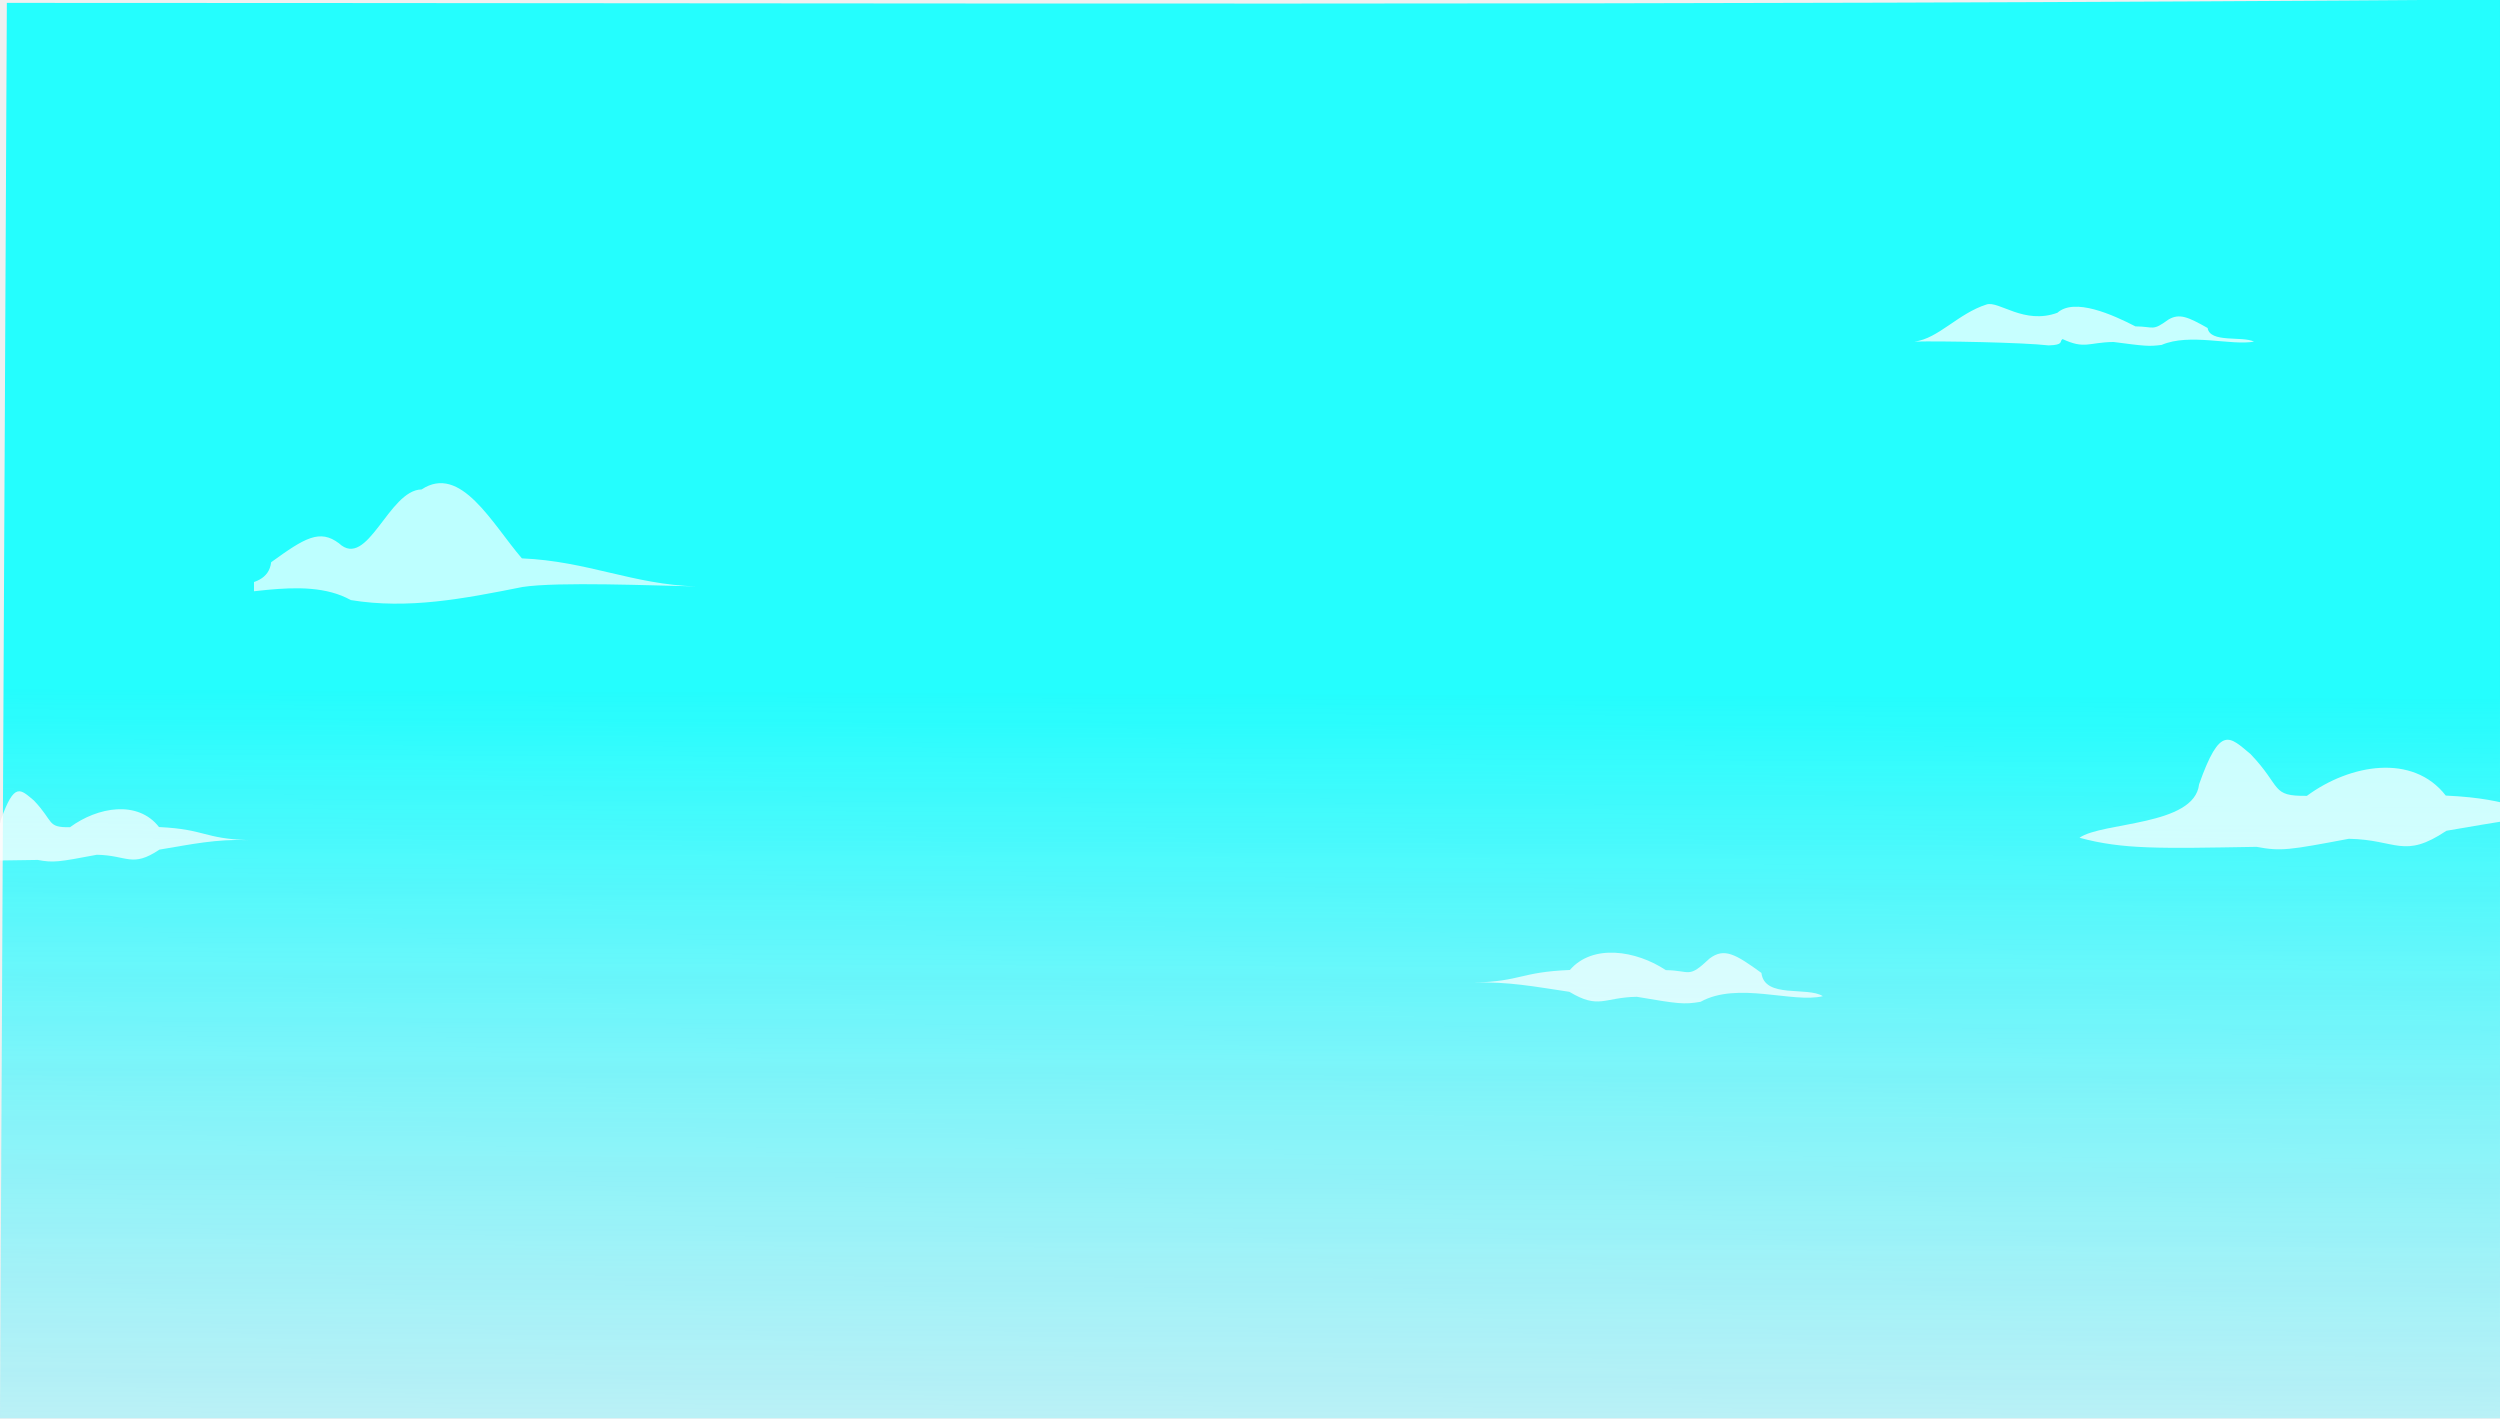
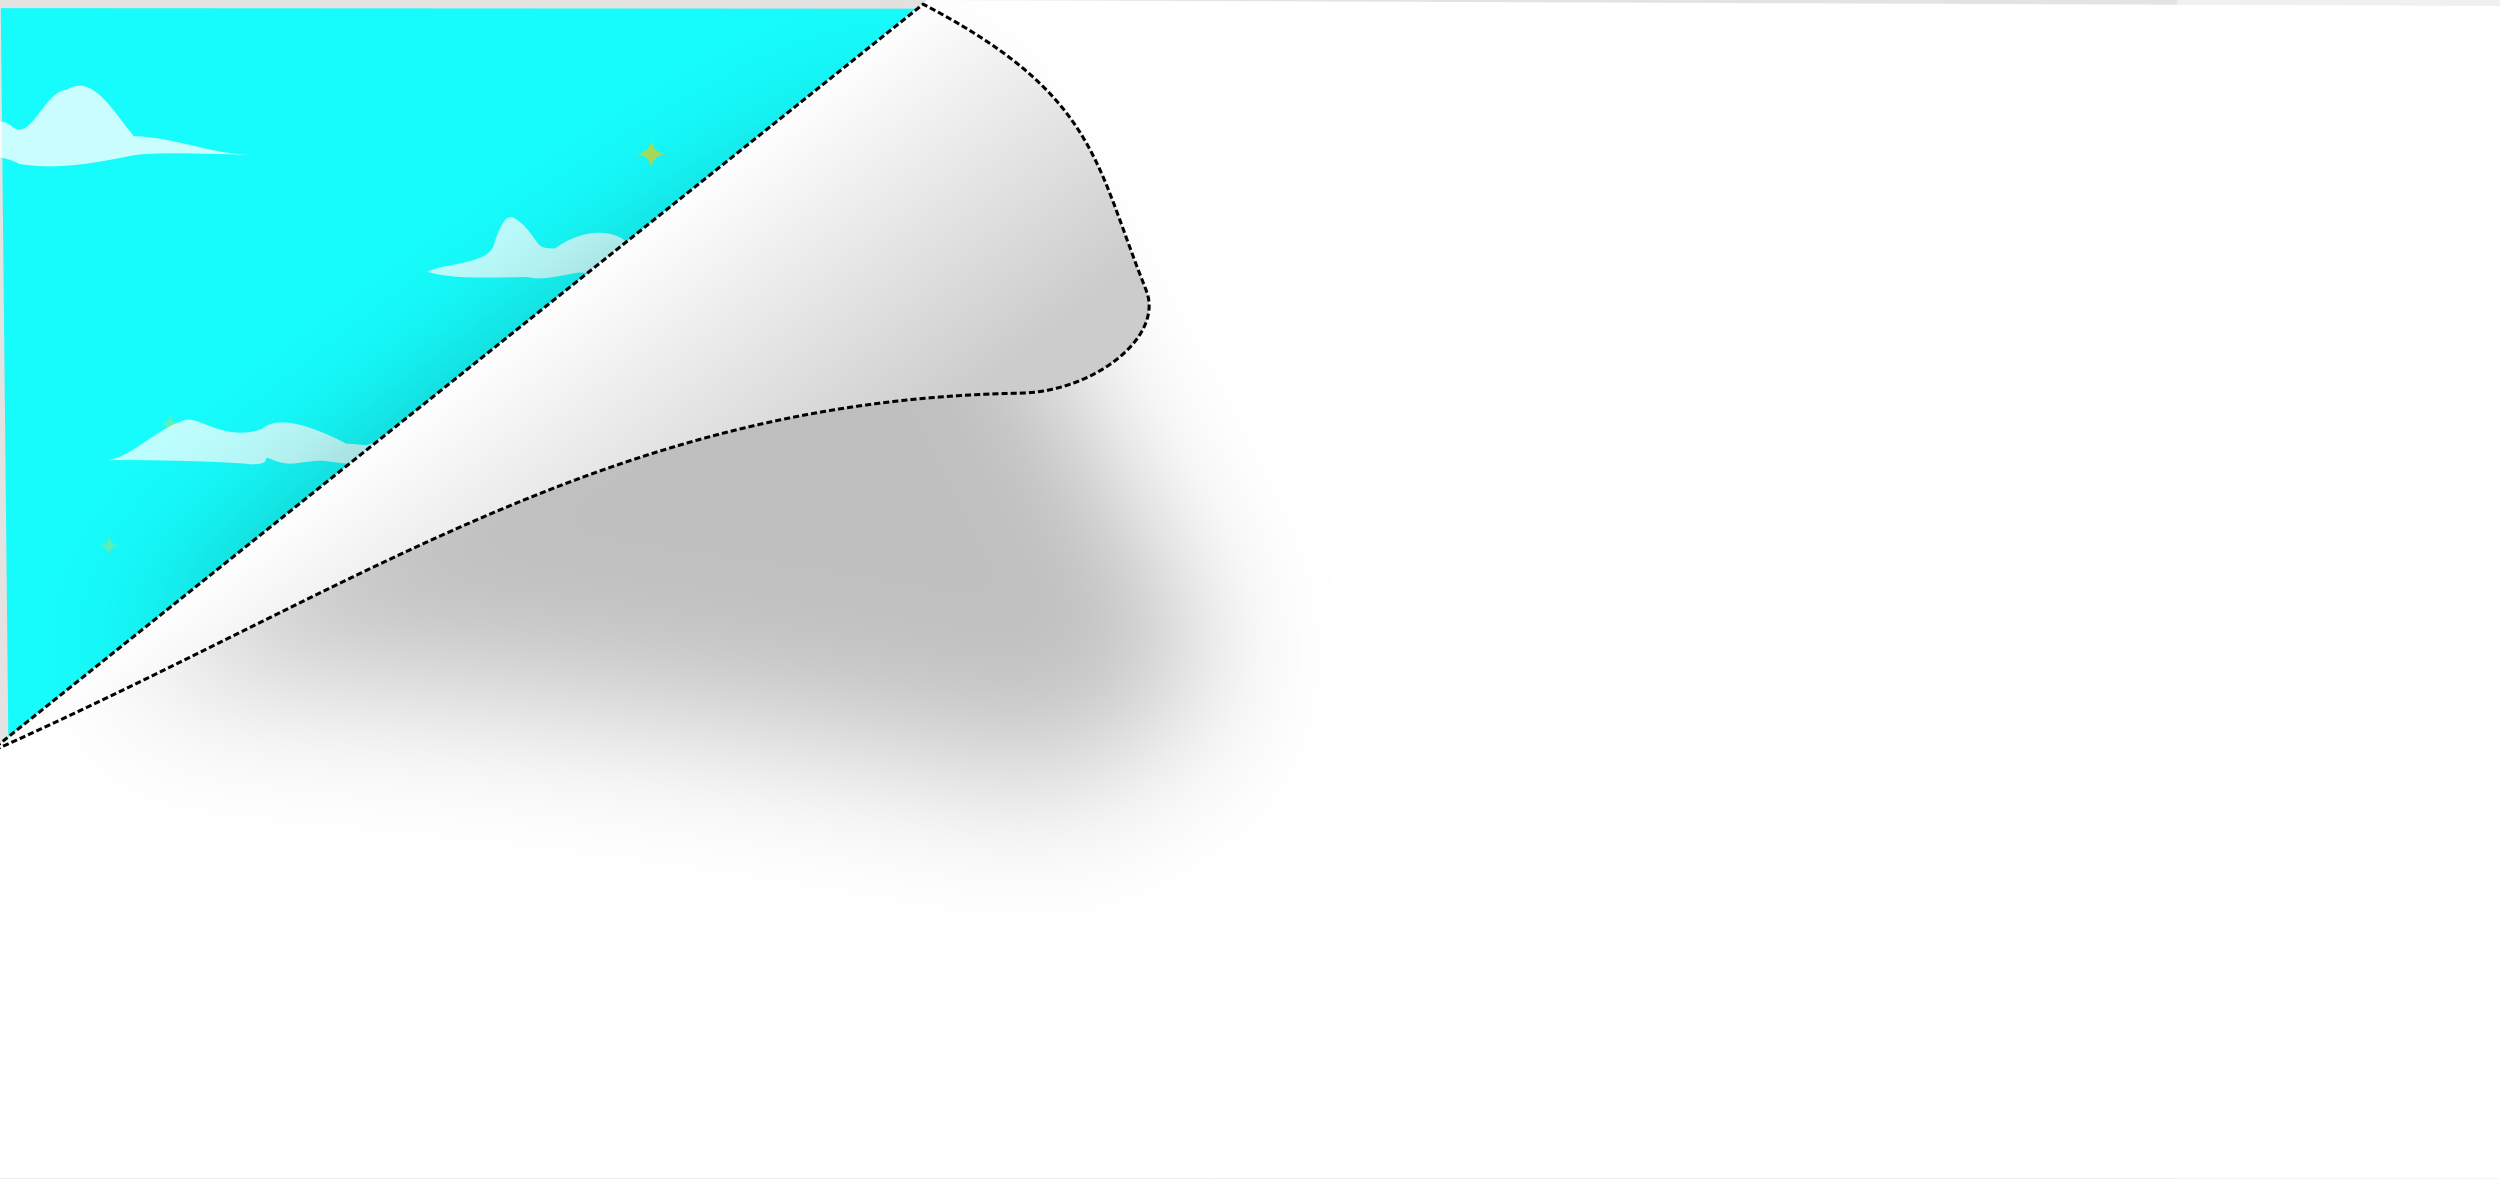
- <svg xmlns="http://www.w3.org/2000/svg" xmlns:xlink="http://www.w3.org/1999/xlink" width="195.249mm" height="110.767mm" viewBox="0 0 195.249 110.767" version="1.1" id="svg3346">
+ <svg xmlns="http://www.w3.org/2000/svg" xmlns:xlink="http://www.w3.org/1999/xlink" width="223.437mm" height="105.312mm" viewBox="0 0 223.437 105.312" version="1.1" id="svg3346">
  <defs id="defs3340">
    <linearGradient id="linearGradient36656">
      <stop style="stop-color:#000000;stop-opacity:1;" offset="0" id="stop36652" />
      <stop style="stop-color:#000000;stop-opacity:0;" offset="1" id="stop36654" />
    </linearGradient>
    <linearGradient xlink:href="#linearGradient36656" id="linearGradient36658" x1="110" y1="127.92" x2="110" y2="133.934" gradientUnits="userSpaceOnUse" gradientTransform="matrix(1,0,0,0.9075102,-3.704167,-26.85523)" />
    <clipPath clipPathUnits="userSpaceOnUse" id="clipPath37579">
      <rect y="74.654" x="34.508" height="104.127" width="195.249" id="rect37581" style="opacity:1;fill:#000000;fill-opacity:1;stroke:none;stroke-width:0.179;stroke-opacity:1" />
    </clipPath>
    <clipPath clipPathUnits="userSpaceOnUse" id="clipPath37583">
      <rect y="75.183" x="34.955" height="104.127" width="195.331" id="rect37585" style="opacity:1;fill:#000000;fill-opacity:1;stroke:none;stroke-width:0.179;stroke-opacity:1" />
    </clipPath>
    <clipPath clipPathUnits="userSpaceOnUse" id="clipPath37587">
      <rect y="74.654" x="34.508" height="104.127" width="195.249" id="rect37589" style="opacity:1;fill:#000000;fill-opacity:1;stroke:none;stroke-width:0.179;stroke-opacity:1" />
    </clipPath>
    <clipPath clipPathUnits="userSpaceOnUse" id="clipPath37591">
      <rect y="74.654" x="34.508" height="104.127" width="195.249" id="rect37593" style="opacity:1;fill:#000000;fill-opacity:1;stroke:none;stroke-width:0.179;stroke-opacity:1" />
    </clipPath>
    <clipPath clipPathUnits="userSpaceOnUse" id="clipPath37595">
      <rect y="74.654" x="34.508" height="104.127" width="195.249" id="rect37597" style="opacity:1;fill:#000000;fill-opacity:1;stroke:none;stroke-width:0.179;stroke-opacity:1" />
    </clipPath>
    <clipPath clipPathUnits="userSpaceOnUse" id="clipPath37599">
      <rect y="74.654" x="34.508" height="104.127" width="195.249" id="rect37601" style="opacity:1;fill:#000000;fill-opacity:1;stroke:none;stroke-width:0.179;stroke-opacity:1" />
    </clipPath>
    <clipPath clipPathUnits="userSpaceOnUse" id="clipPath37603">
      <rect y="74.654" x="34.508" height="104.127" width="195.249" id="rect37605" style="opacity:1;fill:#000000;fill-opacity:1;stroke:none;stroke-width:0.179;stroke-opacity:1" />
    </clipPath>
    <clipPath clipPathUnits="userSpaceOnUse" id="clipPath37607">
      <rect y="74.654" x="34.508" height="104.127" width="195.249" id="rect37609" style="opacity:1;fill:#000000;fill-opacity:1;stroke:none;stroke-width:0.179;stroke-opacity:1" />
    </clipPath>
    <clipPath clipPathUnits="userSpaceOnUse" id="clipPath37611">
      <rect y="74.654" x="34.508" height="104.127" width="195.249" id="rect37613" style="opacity:1;fill:#000000;fill-opacity:1;stroke:none;stroke-width:0.179;stroke-opacity:1" />
    </clipPath>
-     <linearGradient xlink:href="#linearGradient16429-6" id="linearGradient21073" gradientUnits="userSpaceOnUse" gradientTransform="matrix(0.2268239,0,0,0.1781528,-232.3956,135.7965)" x1="1594.959" y1="-77.225" x2="1592.242" y2="475.718" />
-     <linearGradient id="linearGradient16429-6">
-       <stop style="stop-color:#0dffff;stop-opacity:1;" offset="0" id="stop16431-7" />
-       <stop style="stop-color:#9ce5ff;stop-opacity:0;" offset="1" id="stop16433-5" />
+     <linearGradient xlink:href="#linearGradient3" id="linearGradient4" x1="114.639" y1="108.458" x2="96.119" y2="85.779" gradientUnits="userSpaceOnUse" gradientTransform="matrix(1.000012,0,0,0.9888469,0.193999,1.007586)" />
+     <linearGradient id="linearGradient3">
+       <stop style="stop-color:#cccccc;stop-opacity:1;" offset="0" id="stop3" />
+       <stop style="stop-color:#fdfdfd;stop-opacity:1;" offset="1" id="stop4" />
    </linearGradient>
+     <filter style="color-interpolation-filters:sRGB" id="filter3" x="-0.146" y="-0.285" width="1.292" height="1.571">
+       <feGaussianBlur stdDeviation="6.178 6.827" result="blur" id="feGaussianBlur3" />
+     </filter>
  </defs>
-   <g id="layer1" transform="translate(-34.50839,-68.0142)">
-     <g id="g37554">
-       <path id="rect2193" style="display:inline;opacity:0.9;fill:url(#linearGradient21073);stroke-width:0.267" d="m 35.043,68.239 c 72.149,0.012 129.606,0.224 194.714,-0.267 v 110.809 H 34.508 Z" />
-       <path style="display:inline;opacity:0.8;fill:#ffffff;fill-opacity:0.929;fill-rule:evenodd;stroke:none;stroke-width:0.075px;stroke-linecap:butt;stroke-linejoin:miter;stroke-opacity:1" d="m 195.593,94.495 c 1.753,0.817 2.019,0.253 3.979,0.228 2.439,0.32 2.764,0.36 3.76,0.229 2.186,-0.944 5.446,0.077 7.216,-0.258 -0.921,-0.455 -3.439,0.125 -3.626,-1.064 -1.522,-0.856 -2.19,-1.164 -3.052,-0.663 -1.293,0.944 -1.099,0.55 -2.587,0.536 -1.763,-0.906 -4.757,-2.264 -6.095,-1.06 -2.618,0.952 -4.563,-0.958 -5.53,-0.65 -2.225,0.707 -3.762,2.664 -5.62,2.899 2.034,-0.054 8.465,0.066 10.471,0.298 1.232,-0.039 0.805,-0.318 1.085,-0.494 z" id="path39093-7" clip-path="none" />
-       <path style="display:inline;opacity:0.8;fill:#ffffff;fill-opacity:0.929;fill-rule:evenodd;stroke:none;stroke-width:0.069px;stroke-linecap:butt;stroke-linejoin:miter;stroke-opacity:1" d="m 146.336,113.86 c 1.433,0.862 1.65,0.267 3.253,0.24 1.994,0.338 2.26,0.38 3.074,0.242 1.787,-0.995 4.452,0.081 5.899,-0.272 -0.753,-0.48 -2.812,0.132 -2.964,-1.122 -1.244,-0.903 -1.79,-1.227 -2.495,-0.699 -1.057,0.995 -0.898,0.58 -2.115,0.565 -1.441,-0.955 -3.533,-1.278 -4.627,-0.008 -2.423,0.103 -2.3,0.54 -4.632,0.61 1.663,-0.057 2.968,0.2 4.608,0.444 z" id="path39093-5" clip-path="url(#clipPath37599)" transform="matrix(1.619224,0,0,1.619224,-79.87377,-38.88977)" />
-       <path style="display:inline;opacity:0.699;fill:#ffffff;fill-opacity:1;fill-rule:evenodd;stroke:none;stroke-width:0.151px;stroke-linecap:butt;stroke-linejoin:miter;stroke-opacity:1" d="m 58.077,111.934 c -5.215,1.041 -10.055,1.973 -15.071,1.149 -4.256,-2.37 -10.606,0.193 -14.053,-0.649 1.794,-1.143 6.698,0.315 7.062,-2.673 2.965,-2.151 4.265,-2.923 5.944,-1.666 2.519,2.371 4.361,-4.686 7.259,-4.721 3.433,-2.276 6.195,3.023 8.801,6.048 5.772,0.245 9.744,2.297 15.3,2.463 -3.928,-0.074 -12.089,-0.426 -15.242,0.048 z" id="path15883" clip-path="url(#clipPath37595)" transform="matrix(0.8899263,0,0,0.8899263,23.63554,14.24455)" />
-       <path id="path15887" d="m 207.663,132.364 c -1.944,1.152 -2.239,0.357 -4.412,0.322 -2.705,0.452 -3.065,0.508 -4.17,0.323 -4.379,0.066 -6.039,0.108 -8.002,-0.364 1.022,-0.642 5.196,-0.465 5.404,-2.142 0.956,-2.399 1.371,-1.916 2.328,-1.21 1.434,1.331 0.893,1.692 2.544,1.672 1.955,-1.277 4.792,-1.708 6.276,-0.011 3.287,0.138 3.12,0.723 6.283,0.816 -2.255,-0.076 -4.026,0.267 -6.25,0.594 z" style="display:inline;opacity:0.804;fill:#ffffff;fill-opacity:0.929;fill-rule:evenodd;stroke:none;stroke-width:0.06px;stroke-linecap:butt;stroke-linejoin:miter;stroke-opacity:1" clip-path="url(#clipPath37587)" transform="matrix(1.107825,0,0,1.249169,-183.092,-30.97642)" />
-       <path transform="matrix(1.728178,0,0,1.94867,-133.3019,-125.0384)" clip-path="url(#clipPath37587)" style="display:inline;opacity:0.804;fill:#ffffff;fill-opacity:0.929;fill-rule:evenodd;stroke:none;stroke-width:0.06px;stroke-linecap:butt;stroke-linejoin:miter;stroke-opacity:1" d="m 207.663,132.364 c -1.944,1.152 -2.239,0.357 -4.412,0.322 -2.705,0.452 -3.065,0.508 -4.17,0.323 -4.379,0.066 -6.039,0.108 -8.002,-0.364 1.022,-0.642 5.196,-0.465 5.404,-2.142 0.956,-2.399 1.371,-1.916 2.328,-1.21 1.434,1.331 0.893,1.692 2.544,1.672 1.955,-1.277 4.792,-1.708 6.276,-0.011 3.287,0.138 3.12,0.723 6.283,0.816 -2.255,-0.076 -4.026,0.267 -6.25,0.594 z" id="path3097" />
+   <g id="layer2" transform="translate(-0.4655578,-0.2567011)">
+     <rect style="display:inline;opacity:0.298;fill:#a5a29b;fill-opacity:0.58;stroke-width:0.274;stroke-linejoin:round;stroke-dasharray:0.547, 0.274" id="rect4" width="195.036" height="176.893" x="2.7431008e-06" y="0.076" />
+   </g>
+   <g id="layer1" transform="translate(-34.21799,-66.759)">
+     <g id="g37554" style="display:inline" transform="translate(-0.7559528,-0.7559524)">
+       <path id="rect2193" style="display:inline;opacity:0.9;fill:#00ffff;stroke-width:0.267" d="m 35.043,68.239 c 72.149,0.012 129.606,0.224 194.714,-0.267 l 1.609,104.268 H 36.117 Z" />
+       <g fill="#fdf4c8" id="g12" transform="matrix(0.3538951,0,0,0.3538951,97.48771,91.72415)">
+         <path id="path88605-6-33" d="m 314.84,340.72 c 0.106,1.034 0.485,2.064 1.012,2.75 0.674,0.877 1.826,1.464 3.221,1.642 l 0.622,0.079 -0.564,0.078 c -0.766,0.106 -1.316,0.265 -1.915,0.553 -0.404,0.194 -0.607,0.345 -1.025,0.76 -0.444,0.44 -0.563,0.602 -0.795,1.086 -1.308,3.267 0.081,2.703 -1.251,-0.054 -0.198,-0.401 -0.358,-0.616 -0.734,-0.991 -0.264,-0.264 -0.635,-0.569 -0.824,-0.68 -0.497,-0.291 -1.255,-0.535 -2.028,-0.651 l -0.674,-0.101 0.59,-0.074 c 1.41,-0.177 2.577,-0.775 3.244,-1.663 0.531,-0.707 0.81,-1.425 0.975,-2.513 l 0.1,-0.663 z" fill-opacity="0.742" opacity="0.795" stroke-width="0.06" />
+         <path id="path88605-6-6-8" d="m 409.25,384.3 c 0.059,0.57 0.267,1.137 0.557,1.515 0.371,0.483 1.006,0.807 1.774,0.904 l 0.343,0.044 -0.311,0.043 c -0.422,0.059 -0.725,0.146 -1.055,0.305 -0.222,0.107 -0.334,0.19 -0.565,0.419 -0.244,0.242 -0.31,0.332 -0.438,0.598 -0.721,1.8 0.044,1.489 -0.689,-0.03 -0.109,-0.221 -0.197,-0.339 -0.404,-0.546 -0.146,-0.145 -0.35,-0.314 -0.454,-0.375 -0.274,-0.16 -0.691,-0.295 -1.117,-0.359 l -0.371,-0.056 0.325,-0.041 c 0.777,-0.098 1.42,-0.427 1.787,-0.916 0.293,-0.389 0.446,-0.785 0.537,-1.384 l 0.055,-0.365 z" fill-opacity="0.9" stroke-width="0.033" />
+         <path id="path88605-6-6-3-6-3" d="m 472.59,325.33 c 0.077,0.75 0.352,1.498 0.734,1.996 0.489,0.637 1.325,1.063 2.338,1.192 l 0.452,0.058 -0.409,0.056 c -0.556,0.077 -0.955,0.192 -1.39,0.401 -0.293,0.141 -0.441,0.251 -0.744,0.552 -0.322,0.319 -0.408,0.437 -0.577,0.788 -0.95,2.372 0.058,1.962 -0.908,-0.039 -0.144,-0.291 -0.26,-0.447 -0.533,-0.719 -0.192,-0.191 -0.461,-0.413 -0.598,-0.494 -0.361,-0.211 -0.911,-0.388 -1.472,-0.472 l -0.489,-0.074 0.428,-0.054 c 1.024,-0.129 1.871,-0.563 2.355,-1.207 0.386,-0.513 0.588,-1.035 0.708,-1.824 l 0.072,-0.482 z" fill-opacity="0.549" stroke-width="0.043" />
+         <path id="path88605-6-6-3-2-3" d="m -0.16,472.08 c 0.077,0.75 0.352,1.498 0.734,1.996 0.489,0.637 1.325,1.063 2.338,1.192 l 0.452,0.058 -0.409,0.056 c -0.556,0.077 -0.955,0.192 -1.39,0.401 -0.293,0.141 -0.441,0.251 -0.744,0.552 -0.322,0.319 -0.408,0.437 -0.577,0.788 -0.95,2.372 0.059,1.962 -0.908,-0.039 -0.144,-0.291 -0.26,-0.447 -0.533,-0.719 -0.192,-0.191 -0.461,-0.413 -0.598,-0.494 -0.361,-0.211 -0.911,-0.388 -1.472,-0.472 l -0.489,-0.074 0.428,-0.054 c 1.024,-0.129 1.871,-0.563 2.355,-1.207 0.386,-0.513 0.588,-1.035 0.708,-1.824 l 0.072,-0.482 z" fill-opacity="0.365" stroke-width="0.043" />
+         <path id="path88605-6-6-8-78-8" d="m -415.58,24.168 c -0.046,0.447 -0.209,0.892 -0.437,1.189 -0.292,0.379 -0.789,0.633 -1.392,0.71 l -0.269,0.034 0.244,0.034 c 0.331,0.046 0.569,0.114 0.828,0.239 0.174,0.084 0.262,0.149 0.443,0.329 0.192,0.19 0.243,0.26 0.344,0.47 0.566,1.412 -0.035,1.169 0.541,-0.023 0.086,-0.173 0.155,-0.266 0.317,-0.428 0.114,-0.114 0.275,-0.246 0.356,-0.294 0.215,-0.126 0.543,-0.231 0.877,-0.281 l 0.291,-0.044 -0.255,-0.032 c -0.61,-0.077 -1.114,-0.335 -1.402,-0.719 -0.23,-0.305 -0.35,-0.616 -0.422,-1.086 l -0.043,-0.287 z" fill-opacity="0.9" stroke-width="0.026" />
+         <g fill-opacity="0.316" stroke-width="0.032" id="g9" style="fill:#ffd42a">
+           <path id="path88605-6-3-9-8-7-0-90-3" d="m -149.157,66.958 c -0.057,0.555 -0.26,1.109 -0.544,1.477 -0.362,0.471 -0.981,0.787 -1.73,0.882 l -0.334,0.043 0.303,0.042 c 0.412,0.057 0.707,0.142 1.029,0.297 0.217,0.104 0.326,0.185 0.551,0.408 0.238,0.236 0.302,0.324 0.427,0.584 0.703,1.755 -0.043,1.452 0.672,-0.029 0.106,-0.215 0.192,-0.331 0.394,-0.532 0.142,-0.142 0.341,-0.306 0.443,-0.366 0.267,-0.156 0.674,-0.287 1.089,-0.35 l 0.362,-0.054 -0.317,-0.04 c -0.758,-0.095 -1.385,-0.416 -1.743,-0.893 -0.286,-0.38 -0.435,-0.766 -0.524,-1.35 l -0.054,-0.356 z" style="fill:#ffd42a" />
+           <path id="path88605-6-3-9-8-7-0-17-5" d="m -133.71,36.257 c -0.057,0.555 -0.26,1.109 -0.544,1.477 -0.362,0.471 -0.981,0.787 -1.73,0.882 l -0.334,0.043 0.303,0.042 c 0.412,0.057 0.707,0.142 1.029,0.297 0.217,0.104 0.326,0.185 0.551,0.408 0.238,0.236 0.302,0.324 0.427,0.584 0.703,1.755 -0.043,1.452 0.672,-0.029 0.106,-0.215 0.192,-0.331 0.394,-0.532 0.142,-0.142 0.341,-0.306 0.443,-0.366 0.267,-0.156 0.674,-0.287 1.089,-0.35 l 0.362,-0.054 -0.317,-0.04 c -0.758,-0.095 -1.385,-0.416 -1.743,-0.893 -0.286,-0.38 -0.435,-0.766 -0.524,-1.35 l -0.054,-0.356 z" style="fill:#ffd42a" />
+           <path id="path88605-6-3-9-8-7-0-7-0" d="m 27.63,-29.565 c -0.057,0.555 -0.26,1.109 -0.544,1.477 -0.362,0.471 -0.981,0.787 -1.73,0.882 l -0.334,0.043 0.303,0.042 c 0.412,0.057 0.707,0.142 1.029,0.297 0.217,0.104 0.326,0.185 0.551,0.408 0.238,0.236 0.302,0.324 0.427,0.584 0.703,1.755 -0.043,1.452 0.672,-0.029 0.106,-0.215 0.192,-0.331 0.394,-0.532 0.142,-0.142 0.341,-0.306 0.443,-0.366 0.267,-0.156 0.674,-0.287 1.089,-0.35 l 0.362,-0.054 -0.317,-0.04 c -0.758,-0.095 -1.385,-0.416 -1.743,-0.893 -0.286,-0.38 -0.435,-0.766 -0.524,-1.35 l -0.054,-0.356 z" style="fill:#ffd42a" />
+           <path id="path88605-6-3-9-8-7-0-1-7" d="m 46.526,-36.002 c -0.057,0.555 -0.26,1.109 -0.544,1.477 -0.362,0.471 -0.981,0.787 -1.73,0.882 l -0.334,0.043 0.303,0.042 c 0.412,0.057 0.707,0.142 1.029,0.297 0.217,0.104 0.326,0.185 0.551,0.408 0.238,0.236 0.302,0.324 0.427,0.583 0.703,1.755 -0.043,1.452 0.672,-0.029 0.106,-0.215 0.192,-0.331 0.394,-0.532 0.142,-0.142 0.341,-0.306 0.443,-0.366 0.267,-0.156 0.674,-0.287 1.089,-0.35 l 0.362,-0.054 -0.317,-0.04 c -0.758,-0.095 -1.385,-0.416 -1.743,-0.893 -0.286,-0.38 -0.435,-0.766 -0.524,-1.35 l -0.054,-0.356 z" style="fill:#ffd42a" />
+           <path id="path88605-6-3-9-8-7-0-92-4" d="m 190.84,-31.642 c -0.057,0.555 -0.26,1.109 -0.544,1.477 -0.362,0.471 -0.981,0.787 -1.73,0.882 l -0.334,0.043 0.303,0.042 c 0.412,0.057 0.707,0.142 1.029,0.297 0.217,0.104 0.326,0.185 0.551,0.408 0.238,0.236 0.302,0.324 0.427,0.583 0.703,1.755 -0.043,1.452 0.672,-0.029 0.106,-0.215 0.192,-0.331 0.394,-0.532 0.142,-0.142 0.341,-0.306 0.443,-0.366 0.267,-0.156 0.674,-0.287 1.089,-0.35 l 0.362,-0.054 -0.317,-0.04 c -0.758,-0.095 -1.385,-0.416 -1.743,-0.893 -0.286,-0.38 -0.435,-0.766 -0.524,-1.35 l -0.054,-0.356 z" style="fill:#ffd42a" />
+           <path id="path88605-6-3-9-8-7-0-9-1" d="m 114.63,24.422 c -0.057,0.555 -0.26,1.109 -0.544,1.477 -0.362,0.471 -0.981,0.787 -1.73,0.882 l -0.334,0.043 0.303,0.042 c 0.412,0.057 0.707,0.142 1.029,0.297 0.217,0.104 0.326,0.185 0.551,0.408 0.238,0.236 0.302,0.324 0.427,0.584 0.703,1.755 -0.043,1.452 0.672,-0.029 0.106,-0.215 0.192,-0.331 0.394,-0.532 0.142,-0.142 0.341,-0.306 0.443,-0.366 0.267,-0.156 0.674,-0.287 1.089,-0.35 l 0.362,-0.054 -0.317,-0.04 c -0.758,-0.095 -1.385,-0.416 -1.743,-0.893 -0.286,-0.38 -0.435,-0.766 -0.524,-1.35 l -0.054,-0.356 z" style="fill:#ffd42a" />
+           <path id="path88605-6-3-9-8-7-2-8" d="m 552.34,51 c -0.057,0.555 -0.26,1.109 -0.544,1.477 -0.362,0.471 -0.981,0.787 -1.73,0.882 l -0.334,0.043 0.303,0.042 c 0.412,0.057 0.707,0.142 1.029,0.297 0.217,0.104 0.326,0.185 0.551,0.408 0.238,0.236 0.302,0.324 0.427,0.584 0.703,1.755 -0.043,1.452 0.672,-0.029 0.106,-0.215 0.192,-0.331 0.394,-0.532 0.142,-0.142 0.341,-0.306 0.443,-0.366 0.267,-0.156 0.674,-0.287 1.089,-0.35 l 0.362,-0.054 -0.317,-0.04 c -0.758,-0.095 -1.385,-0.416 -1.743,-0.893 -0.286,-0.38 -0.435,-0.766 -0.524,-1.35 l -0.054,-0.356 z" style="fill:#ffd42a" />
+           <path id="path88605-6-3-9-8-7-0-32" d="m 204.54,49.962 c -0.057,0.555 -0.26,1.109 -0.544,1.477 -0.362,0.471 -0.981,0.787 -1.73,0.882 l -0.334,0.043 0.303,0.042 c 0.412,0.057 0.707,0.142 1.029,0.297 0.217,0.104 0.326,0.185 0.551,0.408 0.238,0.236 0.302,0.324 0.427,0.584 0.703,1.755 -0.043,1.452 0.672,-0.029 0.106,-0.215 0.192,-0.331 0.394,-0.532 0.142,-0.142 0.341,-0.306 0.443,-0.366 0.267,-0.156 0.674,-0.287 1.089,-0.35 l 0.362,-0.054 -0.317,-0.04 c -0.758,-0.095 -1.385,-0.416 -1.743,-0.893 -0.286,-0.38 -0.435,-0.766 -0.524,-1.35 l -0.054,-0.356 z" style="fill:#ffd42a" />
+           <path id="path88605-6-3-9-8-7-1-9" d="m 299.85,3.657 c -0.057,0.555 -0.26,1.109 -0.544,1.477 -0.362,0.471 -0.981,0.787 -1.73,0.882 l -0.334,0.043 0.303,0.042 c 0.412,0.057 0.707,0.142 1.029,0.297 0.217,0.104 0.326,0.185 0.551,0.408 0.238,0.236 0.302,0.324 0.427,0.584 0.703,1.755 -0.043,1.452 0.672,-0.029 0.106,-0.215 0.192,-0.331 0.394,-0.532 0.142,-0.142 0.341,-0.306 0.443,-0.366 0.267,-0.156 0.674,-0.287 1.089,-0.35 l 0.362,-0.054 -0.317,-0.04 c -0.758,-0.095 -1.385,-0.416 -1.743,-0.893 -0.286,-0.38 -0.435,-0.766 -0.524,-1.35 l -0.054,-0.356 z" style="fill:#ffd42a" />
+           <path id="path88605-6-3-9-8-7-7-5" d="m 473.02,25.46 c -0.057,0.555 -0.26,1.109 -0.544,1.477 -0.362,0.471 -0.981,0.787 -1.73,0.882 l -0.334,0.043 0.303,0.042 c 0.412,0.057 0.707,0.142 1.029,0.297 0.217,0.104 0.326,0.185 0.551,0.408 0.238,0.236 0.302,0.324 0.427,0.584 0.703,1.755 -0.043,1.452 0.672,-0.029 0.106,-0.215 0.192,-0.331 0.394,-0.532 0.142,-0.142 0.341,-0.306 0.443,-0.366 0.267,-0.156 0.674,-0.287 1.089,-0.35 l 0.362,-0.054 -0.317,-0.04 c -0.758,-0.095 -1.385,-0.416 -1.743,-0.893 -0.286,-0.38 -0.435,-0.766 -0.524,-1.35 l -0.054,-0.356 z" style="fill:#ffd42a" />
+           <path id="path88605-6-3-9-8-7-77" d="m 275.94,87.267 c -0.057,0.555 -0.26,1.109 -0.544,1.477 -0.362,0.471 -0.981,0.787 -1.73,0.882 l -0.334,0.043 0.303,0.042 c 0.412,0.057 0.707,0.142 1.029,0.297 0.217,0.104 0.326,0.185 0.551,0.408 0.238,0.236 0.302,0.324 0.427,0.584 0.703,1.755 -0.043,1.452 0.672,-0.029 0.106,-0.215 0.192,-0.331 0.394,-0.532 0.142,-0.142 0.341,-0.306 0.443,-0.366 0.267,-0.156 0.674,-0.287 1.089,-0.35 l 0.362,-0.054 -0.317,-0.04 c -0.758,-0.095 -1.385,-0.416 -1.743,-0.893 -0.286,-0.38 -0.435,-0.766 -0.524,-1.35 l -0.054,-0.356 z" style="fill:#ffd42a" />
+         </g>
+         <g fill-opacity="0.776" stroke-width="0.032" id="g10">
+           <path id="path88605-6-3-9-37-5-9" d="m 449.47,80.752 c -0.057,0.555 -0.26,1.109 -0.544,1.477 -0.362,0.471 -0.981,0.787 -1.73,0.882 l -0.334,0.043 0.303,0.042 c 0.412,0.057 0.707,0.142 1.029,0.297 0.217,0.104 0.326,0.185 0.551,0.408 0.238,0.236 0.302,0.324 0.427,0.584 0.703,1.755 -0.043,1.452 0.672,-0.029 0.106,-0.215 0.192,-0.331 0.394,-0.532 0.142,-0.142 0.341,-0.306 0.443,-0.366 0.267,-0.156 0.674,-0.287 1.089,-0.35 l 0.362,-0.055 -0.317,-0.04 c -0.758,-0.095 -1.385,-0.416 -1.743,-0.893 -0.286,-0.38 -0.435,-0.766 -0.524,-1.35 l -0.054,-0.356 z" />
+           <path id="path88605-6-3-9-37-5-9-8" d="m -45.546,-365.42 c -0.057,0.555 -0.26,1.109 -0.544,1.477 -0.362,0.471 -0.981,0.787 -1.73,0.882 l -0.334,0.043 0.303,0.042 c 0.412,0.057 0.707,0.142 1.029,0.297 0.217,0.104 0.326,0.185 0.551,0.408 0.238,0.236 0.302,0.324 0.427,0.584 0.703,1.755 -0.043,1.452 0.672,-0.029 0.106,-0.215 0.192,-0.331 0.394,-0.532 0.142,-0.142 0.341,-0.306 0.443,-0.366 0.267,-0.156 0.674,-0.287 1.089,-0.35 l 0.362,-0.054 -0.317,-0.04 c -0.758,-0.095 -1.385,-0.416 -1.743,-0.893 -0.286,-0.38 -0.435,-0.766 -0.524,-1.35 l -0.054,-0.356 z" />
+           <path id="path88605-6-3-9-37-5-9-6" d="m -388.45,-314.35 c -0.057,0.555 -0.26,1.109 -0.544,1.477 -0.362,0.471 -0.981,0.787 -1.73,0.882 l -0.334,0.043 0.303,0.042 c 0.412,0.057 0.707,0.142 1.029,0.297 0.217,0.104 0.326,0.185 0.551,0.408 0.238,0.236 0.302,0.324 0.427,0.584 0.703,1.755 -0.043,1.452 0.672,-0.029 0.106,-0.215 0.192,-0.331 0.394,-0.532 0.142,-0.142 0.341,-0.306 0.443,-0.366 0.267,-0.156 0.674,-0.287 1.089,-0.35 l 0.362,-0.054 -0.317,-0.04 c -0.758,-0.095 -1.385,-0.416 -1.743,-0.893 -0.286,-0.38 -0.435,-0.766 -0.524,-1.35 l -0.054,-0.356 z" />
+           <path id="path88605-6-3-9-37-5-9-60" d="m -249.8,-205.08 c -0.057,0.555 -0.26,1.109 -0.544,1.477 -0.362,0.471 -0.981,0.787 -1.73,0.882 l -0.334,0.043 0.303,0.042 c 0.412,0.057 0.707,0.142 1.029,0.297 0.217,0.104 0.326,0.185 0.551,0.408 0.238,0.236 0.302,0.324 0.427,0.584 0.703,1.755 -0.043,1.452 0.672,-0.029 0.106,-0.215 0.192,-0.331 0.394,-0.532 0.142,-0.142 0.341,-0.306 0.443,-0.366 0.267,-0.156 0.674,-0.287 1.089,-0.35 l 0.362,-0.054 -0.317,-0.04 c -0.758,-0.095 -1.385,-0.416 -1.743,-0.893 -0.286,-0.38 -0.435,-0.766 -0.524,-1.35 l -0.054,-0.356 z" />
+           <path id="path88605-6-3-9-37-5-9-2" d="m 482.03,-414.1 c -0.057,0.555 -0.26,1.109 -0.544,1.477 -0.362,0.471 -0.981,0.787 -1.73,0.882 l -0.334,0.043 0.303,0.042 c 0.412,0.057 0.707,0.142 1.029,0.297 0.217,0.104 0.326,0.185 0.551,0.408 0.238,0.236 0.302,0.324 0.427,0.584 0.703,1.755 -0.043,1.452 0.672,-0.029 0.106,-0.215 0.192,-0.331 0.394,-0.532 0.142,-0.142 0.341,-0.306 0.443,-0.366 0.267,-0.156 0.674,-0.287 1.089,-0.35 l 0.362,-0.054 -0.317,-0.04 c -0.758,-0.095 -1.385,-0.416 -1.743,-0.893 -0.286,-0.38 -0.435,-0.766 -0.524,-1.35 l -0.054,-0.356 z" />
+           <path id="path88605-6-3-9-37-5-9-5" d="m 786.04,6.588 c -0.057,0.555 -0.26,1.109 -0.544,1.477 -0.362,0.471 -0.981,0.787 -1.73,0.882 l -0.334,0.043 0.303,0.042 c 0.412,0.057 0.707,0.142 1.029,0.297 0.217,0.104 0.326,0.185 0.551,0.408 0.238,0.236 0.302,0.324 0.427,0.584 0.703,1.755 -0.043,1.452 0.672,-0.029 0.106,-0.215 0.192,-0.331 0.394,-0.532 0.142,-0.142 0.341,-0.306 0.443,-0.366 0.267,-0.156 0.674,-0.287 1.089,-0.35 l 0.362,-0.055 -0.317,-0.04 c -0.758,-0.095 -1.385,-0.416 -1.743,-0.893 -0.286,-0.38 -0.435,-0.766 -0.524,-1.35 l -0.054,-0.356 z" />
+         </g>
+         <path id="path88605-6-6-3-9-7-6" d="m -12.202,-33.04 c -0.084,0.819 -0.384,1.634 -0.801,2.177 -0.534,0.694 -1.446,1.159 -2.55,1.3 l -0.493,0.063 0.446,0.062 c 0.607,0.084 1.042,0.21 1.516,0.438 0.319,0.154 0.481,0.273 0.812,0.602 0.351,0.348 0.445,0.477 0.629,0.86 1.036,2.587 -0.064,2.14 0.99,-0.043 0.157,-0.317 0.283,-0.488 0.581,-0.784 0.209,-0.209 0.503,-0.451 0.653,-0.539 0.393,-0.231 0.994,-0.423 1.605,-0.515 l 0.534,-0.08 -0.467,-0.059 c -1.116,-0.14 -2.04,-0.614 -2.568,-1.316 -0.421,-0.559 -0.642,-1.129 -0.772,-1.989 l -0.079,-0.525 z" fill-opacity="0.9" opacity="0.7" stroke-width="0.047" style="fill:#ffcc00;fill-opacity:0.9" />
+         <path id="path88605-6-6-3-99" d="m 200.74,361.36 c 0.077,0.75 0.352,1.498 0.734,1.996 0.489,0.637 1.325,1.063 2.338,1.192 l 0.452,0.058 -0.409,0.056 c -0.556,0.077 -0.955,0.192 -1.39,0.401 -0.293,0.141 -0.441,0.251 -0.744,0.552 -0.322,0.319 -0.408,0.437 -0.577,0.788 -0.95,2.372 0.059,1.962 -0.908,-0.039 -0.144,-0.291 -0.26,-0.447 -0.533,-0.719 -0.192,-0.191 -0.461,-0.413 -0.598,-0.494 -0.361,-0.211 -0.911,-0.388 -1.472,-0.472 l -0.489,-0.074 0.428,-0.054 c 1.024,-0.129 1.871,-0.563 2.355,-1.207 0.386,-0.513 0.588,-1.035 0.708,-1.824 l 0.072,-0.482 z" fill-opacity="0.9" opacity="0.795" stroke-width="0.043" />
+         <g stroke-width="0.041" id="g11">
+           <path id="path88605-6-3-9-36-4" d="m -120.49,405.1 c 0.073,0.708 0.332,1.413 0.693,1.883 0.462,0.601 1.25,1.002 2.205,1.124 l 0.426,0.054 -0.386,0.053 c -0.525,0.073 -0.901,0.181 -1.311,0.379 -0.276,0.133 -0.416,0.236 -0.702,0.52 -0.304,0.301 -0.385,0.412 -0.544,0.744 -0.896,2.237 0.055,1.851 -0.856,-0.037 -0.136,-0.275 -0.245,-0.422 -0.502,-0.678 -0.181,-0.18 -0.435,-0.39 -0.564,-0.466 -0.34,-0.199 -0.859,-0.366 -1.388,-0.446 l -0.462,-0.069 0.404,-0.051 c 0.965,-0.121 1.764,-0.531 2.221,-1.138 0.364,-0.484 0.555,-0.976 0.668,-1.72 l 0.068,-0.454 z" fill-opacity="0.776" />
+           <path id="path88605-6-3-9-1-3" d="m -394.24,392.67 c 0.073,0.708 0.332,1.413 0.693,1.883 0.462,0.601 1.25,1.002 2.205,1.124 l 0.426,0.054 -0.386,0.053 c -0.525,0.073 -0.901,0.181 -1.311,0.379 -0.276,0.133 -0.416,0.236 -0.702,0.52 -0.304,0.301 -0.385,0.412 -0.544,0.744 -0.896,2.237 0.055,1.851 -0.856,-0.037 -0.136,-0.275 -0.245,-0.422 -0.502,-0.678 -0.181,-0.18 -0.435,-0.39 -0.564,-0.466 -0.34,-0.199 -0.859,-0.366 -1.388,-0.446 l -0.462,-0.069 0.404,-0.051 c 0.965,-0.121 1.764,-0.531 2.221,-1.138 0.364,-0.484 0.555,-0.976 0.668,-1.72 l 0.068,-0.454 z" fill-opacity="0.776" />
+           <path id="path88605-6-3-9-29-4" d="m -512.96,471.07 c 0.073,0.708 0.332,1.413 0.693,1.883 0.462,0.601 1.25,1.002 2.205,1.124 l 0.426,0.054 -0.386,0.053 c -0.525,0.073 -0.901,0.181 -1.311,0.379 -0.276,0.133 -0.416,0.236 -0.702,0.52 -0.304,0.301 -0.385,0.412 -0.544,0.744 -0.896,2.237 0.055,1.851 -0.856,-0.037 -0.136,-0.275 -0.245,-0.422 -0.502,-0.678 -0.181,-0.18 -0.435,-0.39 -0.564,-0.466 -0.34,-0.199 -0.859,-0.366 -1.388,-0.446 l -0.462,-0.07 0.404,-0.051 c 0.965,-0.121 1.764,-0.531 2.221,-1.138 0.364,-0.484 0.555,-0.976 0.668,-1.72 l 0.068,-0.454 z" fill-opacity="0.369" />
+           <path id="path88605-6-3-9-31-3" d="m 308.82,421.35 c 0.073,0.708 0.332,1.413 0.693,1.883 0.462,0.601 1.25,1.002 2.205,1.124 l 0.426,0.054 -0.386,0.053 c -0.525,0.073 -0.901,0.181 -1.311,0.379 -0.276,0.133 -0.416,0.236 -0.702,0.52 -0.304,0.301 -0.385,0.412 -0.544,0.744 -0.896,2.237 0.055,1.851 -0.856,-0.037 -0.136,-0.275 -0.245,-0.422 -0.502,-0.678 -0.181,-0.18 -0.435,-0.39 -0.564,-0.466 -0.34,-0.199 -0.859,-0.366 -1.388,-0.446 l -0.462,-0.069 0.404,-0.051 c 0.965,-0.121 1.764,-0.531 2.221,-1.138 0.364,-0.484 0.555,-0.976 0.668,-1.72 l 0.068,-0.454 z" fill-opacity="0.42" />
+           <path id="path88605-6-3-9-94-2" d="m 262.03,422.86 c 0.073,0.708 0.332,1.413 0.693,1.883 0.462,0.601 1.25,1.002 2.205,1.124 l 0.426,0.054 -0.386,0.053 c -0.525,0.073 -0.901,0.181 -1.311,0.379 -0.276,0.133 -0.416,0.236 -0.702,0.52 -0.304,0.301 -0.385,0.412 -0.544,0.744 -0.896,2.237 0.055,1.851 -0.856,-0.037 -0.136,-0.275 -0.245,-0.422 -0.502,-0.678 -0.181,-0.18 -0.435,-0.39 -0.564,-0.466 -0.34,-0.199 -0.859,-0.366 -1.388,-0.446 l -0.462,-0.07 0.404,-0.051 c 0.965,-0.121 1.764,-0.531 2.221,-1.138 0.364,-0.484 0.555,-0.976 0.668,-1.72 l 0.068,-0.454 z" fill-opacity="0.776" opacity="0.795" />
+           <path id="path88605-6-3-9-78-1" d="m -48.897,392.67 c 0.073,0.708 0.332,1.413 0.693,1.883 0.462,0.601 1.25,1.002 2.205,1.124 l 0.426,0.054 -0.386,0.053 c -0.525,0.073 -0.901,0.181 -1.311,0.379 -0.276,0.133 -0.416,0.236 -0.702,0.52 -0.304,0.301 -0.385,0.412 -0.544,0.744 -0.896,2.237 0.055,1.851 -0.856,-0.037 -0.136,-0.275 -0.245,-0.422 -0.502,-0.678 -0.181,-0.18 -0.435,-0.39 -0.564,-0.466 -0.34,-0.199 -0.859,-0.366 -1.388,-0.446 l -0.462,-0.069 0.404,-0.051 c 0.965,-0.121 1.764,-0.531 2.221,-1.138 0.364,-0.484 0.555,-0.976 0.668,-1.72 l 0.068,-0.454 z" fill-opacity="0.437" />
+         </g>
+         <path id="path88605-6-3-9-9-4-2" d="m 708.25,-80.989 c -0.057,0.555 -0.26,1.109 -0.544,1.477 -0.362,0.471 -0.981,0.787 -1.73,0.882 l -0.334,0.043 0.303,0.042 c 0.412,0.057 0.707,0.142 1.029,0.297 0.217,0.104 0.326,0.185 0.551,0.408 0.238,0.236 0.302,0.324 0.427,0.584 0.703,1.755 -0.043,1.452 0.672,-0.029 0.106,-0.215 0.192,-0.331 0.394,-0.532 0.142,-0.142 0.341,-0.306 0.443,-0.366 0.267,-0.156 0.674,-0.287 1.089,-0.35 l 0.362,-0.054 -0.317,-0.04 c -0.758,-0.095 -1.385,-0.416 -1.743,-0.893 -0.286,-0.38 -0.435,-0.766 -0.524,-1.35 l -0.054,-0.356 z" fill-opacity="0.901" stroke-width="0.032" />
+         <path id="path88605-6-6-3-9-7" d="m 129.62,228.25 c 0.107,1.043 0.489,2.082 1.02,2.774 0.68,0.885 1.842,1.477 3.249,1.656 l 0.628,0.08 -0.569,0.078 c -0.773,0.107 -1.328,0.267 -1.931,0.558 -0.407,0.196 -0.612,0.348 -1.034,0.767 -0.447,0.444 -0.568,0.608 -0.802,1.096 -1.32,3.296 0.082,2.727 -1.262,-0.054 -0.2,-0.404 -0.361,-0.622 -0.74,-0.999 -0.267,-0.266 -0.641,-0.574 -0.832,-0.686 -0.501,-0.294 -1.266,-0.539 -2.045,-0.657 l -0.68,-0.102 0.595,-0.075 c 1.422,-0.179 2.6,-0.782 3.272,-1.677 0.536,-0.713 0.817,-1.438 0.984,-2.534 l 0.101,-0.669 z" fill-opacity="0.9" opacity="0.7" stroke-width="0.06" />
+         <path id="path88605-6-3-9-9-4" d="m -364.11,110.37 c 0.073,0.708 0.332,1.413 0.693,1.883 0.462,0.601 1.25,1.002 2.205,1.124 l 0.426,0.054 -0.386,0.053 c -0.525,0.073 -0.901,0.181 -1.311,0.379 -0.276,0.133 -0.416,0.236 -0.702,0.52 -0.304,0.301 -0.385,0.412 -0.544,0.744 -0.896,2.237 0.055,1.851 -0.856,-0.037 -0.136,-0.275 -0.245,-0.422 -0.502,-0.678 -0.181,-0.18 -0.435,-0.39 -0.564,-0.466 -0.34,-0.199 -0.859,-0.366 -1.388,-0.446 l -0.462,-0.069 0.404,-0.051 c 0.965,-0.121 1.764,-0.531 2.221,-1.138 0.364,-0.484 0.555,-0.976 0.668,-1.72 l 0.068,-0.454 z" fill-opacity="0.901" stroke-width="0.041" />
+         <path d="m 268.243,-24.226 c 0.105,-1.021 0.478,-2.037 0.999,-2.714 0.666,-0.866 1.803,-1.445 3.18,-1.621 l 0.614,-0.078 -0.557,-0.077 c -0.756,-0.105 -1.299,-0.261 -1.89,-0.546 -0.398,-0.192 -0.599,-0.341 -1.012,-0.75 -0.438,-0.434 -0.555,-0.595 -0.785,-1.072 -1.292,-3.225 0.08,-2.669 -1.235,0.053 -0.195,0.396 -0.353,0.608 -0.724,0.978 -0.261,0.26 -0.627,0.562 -0.814,0.672 -0.491,0.287 -1.239,0.528 -2.002,0.642 l -0.666,0.1 0.582,0.074 c 1.392,0.175 2.544,0.765 3.202,1.641 0.525,0.698 0.8,1.407 0.963,2.48 l 0.099,0.655 z" opacity="0.909" stroke-width="0.055" id="path1" style="mix-blend-mode:difference" />
+         <path d="m 130.388,5.564 c 0.048,-0.463 0.217,-0.925 0.453,-1.233 0.302,-0.393 0.819,-0.656 1.444,-0.736 l 0.279,-0.036 -0.253,-0.035 c -0.343,-0.048 -0.59,-0.119 -0.858,-0.248 -0.181,-0.087 -0.272,-0.155 -0.46,-0.341 -0.199,-0.197 -0.252,-0.27 -0.356,-0.487 -0.586,-1.465 0.036,-1.212 -0.561,0.024 -0.089,0.18 -0.16,0.276 -0.329,0.444 -0.119,0.118 -0.285,0.255 -0.369,0.305 -0.223,0.131 -0.563,0.24 -0.909,0.292 l -0.302,0.045 0.264,0.033 c 0.632,0.08 1.155,0.347 1.454,0.745 0.238,0.317 0.363,0.639 0.437,1.126 l 0.045,0.297 z" opacity="0.909" stroke-width="0.025" id="path2" style="mix-blend-mode:difference" />
+         <path d="m 130.388,5.564 c 0.048,-0.463 0.217,-0.925 0.453,-1.233 0.302,-0.393 0.819,-0.656 1.444,-0.736 l 0.279,-0.036 -0.253,-0.035 c -0.343,-0.048 -0.59,-0.119 -0.858,-0.248 -0.181,-0.087 -0.272,-0.155 -0.46,-0.341 -0.199,-0.197 -0.252,-0.27 -0.356,-0.487 -0.586,-1.465 0.036,-1.212 -0.561,0.024 -0.089,0.18 -0.16,0.276 -0.329,0.444 -0.119,0.118 -0.285,0.255 -0.369,0.305 -0.223,0.131 -0.563,0.24 -0.909,0.292 l -0.302,0.045 0.264,0.033 c 0.632,0.08 1.155,0.347 1.454,0.745 0.238,0.317 0.363,0.639 0.437,1.126 l 0.045,0.297 z" opacity="0.909" stroke-width="0.025" id="path3" style="mix-blend-mode:difference" />
+         <path d="m 326.396,62.624 c 0.105,-1.021 0.478,-2.037 0.999,-2.714 0.666,-0.866 1.803,-1.445 3.18,-1.621 l 0.614,-0.078 -0.557,-0.077 c -0.756,-0.105 -1.299,-0.261 -1.89,-0.546 -0.398,-0.192 -0.599,-0.341 -1.012,-0.75 -0.438,-0.434 -0.555,-0.595 -0.785,-1.072 -1.292,-3.225 0.08,-2.669 -1.235,0.053 -0.195,0.396 -0.353,0.608 -0.724,0.978 -0.261,0.26 -0.627,0.562 -0.814,0.672 -0.49,0.287 -1.239,0.528 -2.002,0.642 l -0.666,0.1 0.582,0.074 c 1.392,0.175 2.544,0.765 3.202,1.641 0.525,0.698 0.8,1.407 0.963,2.48 l 0.099,0.655 z" opacity="0.909" stroke-width="0.055" id="path4" style="mix-blend-mode:difference" />
+       </g>
+       <path style="display:inline;opacity:0.77;fill:#ffffff;fill-opacity:0.929;fill-rule:evenodd;stroke:none;stroke-width:0.093px;stroke-linecap:butt;stroke-linejoin:miter;stroke-opacity:1" d="m 58.875,108.405 c 2.177,1.015 2.507,0.315 4.941,0.283 3.03,0.398 3.433,0.447 4.67,0.285 2.714,-1.172 6.764,0.095 8.962,-0.321 -1.144,-0.565 -4.271,0.156 -4.504,-1.321 -1.891,-1.063 -2.72,-1.445 -3.791,-0.823 -1.606,1.172 -1.365,0.683 -3.213,0.665 -2.189,-1.125 -5.907,-2.812 -7.569,-1.317 -3.252,1.183 -5.667,-1.189 -6.868,-0.808 -2.763,0.877 -4.673,3.309 -6.98,3.601 2.526,-0.067 10.513,0.082 13.004,0.37 1.53,-0.048 0.999,-0.395 1.347,-0.614 z" id="path39093-7" clip-path="none" />
+       <path style="display:inline;opacity:0.3;fill:#ffffff;fill-opacity:0.929;fill-rule:evenodd;stroke:none;stroke-width:0.069px;stroke-linecap:butt;stroke-linejoin:miter;stroke-opacity:1" d="m 146.336,113.86 c 1.433,0.862 1.65,0.267 3.253,0.24 1.994,0.338 2.26,0.38 3.074,0.242 1.787,-0.995 4.452,0.081 5.899,-0.272 -0.753,-0.48 -2.812,0.132 -2.964,-1.122 -1.244,-0.903 -1.79,-1.227 -2.495,-0.699 -1.057,0.995 -0.898,0.58 -2.115,0.565 -1.441,-0.955 -3.533,-1.278 -4.627,-0.008 -2.423,0.103 -2.3,0.54 -4.632,0.61 1.663,-0.057 2.968,0.2 4.608,0.444 z" id="path39093-5" clip-path="url(#clipPath37599)" transform="matrix(1.619224,0,0,1.619224,-82.01193,-38.6225)" />
+       <path style="display:inline;opacity:0.77;fill:#ffffff;fill-opacity:1;fill-rule:evenodd;stroke:none;stroke-width:0.151px;stroke-linecap:butt;stroke-linejoin:miter;stroke-opacity:1" d="m 58.077,111.934 c -5.215,1.041 -10.055,1.973 -15.071,1.149 -4.256,-2.37 -10.606,0.193 -14.053,-0.649 1.794,-1.143 6.698,0.315 7.062,-2.673 2.965,-2.151 4.265,-2.923 5.944,-1.666 2.519,2.371 4.361,-4.686 7.259,-4.721 3.433,-2.276 6.195,3.023 8.801,6.048 5.772,0.245 9.744,2.297 15.3,2.463 -3.928,-0.074 -12.089,-0.426 -15.242,0.048 z" id="path15883" clip-path="url(#clipPath37595)" transform="matrix(0.68145,0,0,0.68145,7.393445,5.10686)" />
+       <path id="path15887" d="m 207.663,132.364 c -1.944,1.152 -2.239,0.357 -4.412,0.322 -2.705,0.452 -3.065,0.508 -4.17,0.323 -4.379,0.066 -6.039,0.108 -8.002,-0.364 1.022,-0.642 5.196,-0.465 5.404,-2.142 0.956,-2.399 1.371,-1.916 2.328,-1.21 1.434,1.331 0.893,1.692 2.544,1.672 1.955,-1.277 4.792,-1.708 6.276,-0.011 3.287,0.138 3.12,0.723 6.283,0.816 -2.255,-0.076 -4.026,0.267 -6.25,0.594 z" style="display:inline;opacity:0.77;fill:#ffffff;fill-opacity:0.929;fill-rule:evenodd;stroke:none;stroke-width:0.06px;stroke-linecap:butt;stroke-linejoin:miter;stroke-opacity:1" clip-path="url(#clipPath37587)" transform="matrix(1.107825,0,0,1.249169,-138.4908,-73.87671)" />
+       <path transform="matrix(1.728178,0,0,1.94867,-133.3019,-125.0384)" clip-path="url(#clipPath37587)" style="display:inline;opacity:0.3;fill:#ffffff;fill-opacity:0.929;fill-rule:evenodd;stroke:none;stroke-width:0.06px;stroke-linecap:butt;stroke-linejoin:miter;stroke-opacity:1" d="m 207.663,132.364 c -1.944,1.152 -2.239,0.357 -4.412,0.322 -2.705,0.452 -3.065,0.508 -4.17,0.323 -4.379,0.066 -6.039,0.108 -8.002,-0.364 1.022,-0.642 5.196,-0.465 5.404,-2.142 0.956,-2.399 1.371,-1.916 2.328,-1.21 1.434,1.331 0.893,1.692 2.544,1.672 1.955,-1.277 4.792,-1.708 6.276,-0.011 3.287,0.138 3.12,0.723 6.283,0.816 -2.255,-0.076 -4.026,0.267 -6.25,0.594 z" id="path3097" />
+       <path style="fill:#ffffff;stroke-width:0.274;stroke-linejoin:round;stroke-dasharray:0.547, 0.274" d="M 34.974,134.332 117.828,67.515 258.411,68.049 V 172.827 H 34.974 Z" id="path1-3" />
+       <path style="opacity:0.25;fill:#000000;stroke:#000000;stroke-width:0.274;stroke-linejoin:round;stroke-dasharray:0.547, 0.274;filter:url(#filter3)" d="M 46.461,125.829 C 109.961,75.18 122.056,78.582 122.056,78.582 l 26.836,48.759 -14.363,9.071 C 99.331,129.964 71.638,127.267 46.461,125.829 Z" id="path3-1" transform="matrix(0.9591797,0,0,1.011863,1.291589,-0.7403793)" />
+       <path style="fill:url(#linearGradient4);fill-opacity:1;stroke:#000000;stroke-width:0.272;stroke-linejoin:round;stroke-dasharray:0.544, 0.272" d="M 33.947,134.793 117.481,67.889 c 15.589,8.101 15.396,14.316 19.932,25.572 1.661,4.122 -4.66,9.074 -11.232,9.19 -36.39,0.639 -58.841,17.277 -92.234,32.141 z" id="path2-4" />
    </g>
  </g>
</svg>
